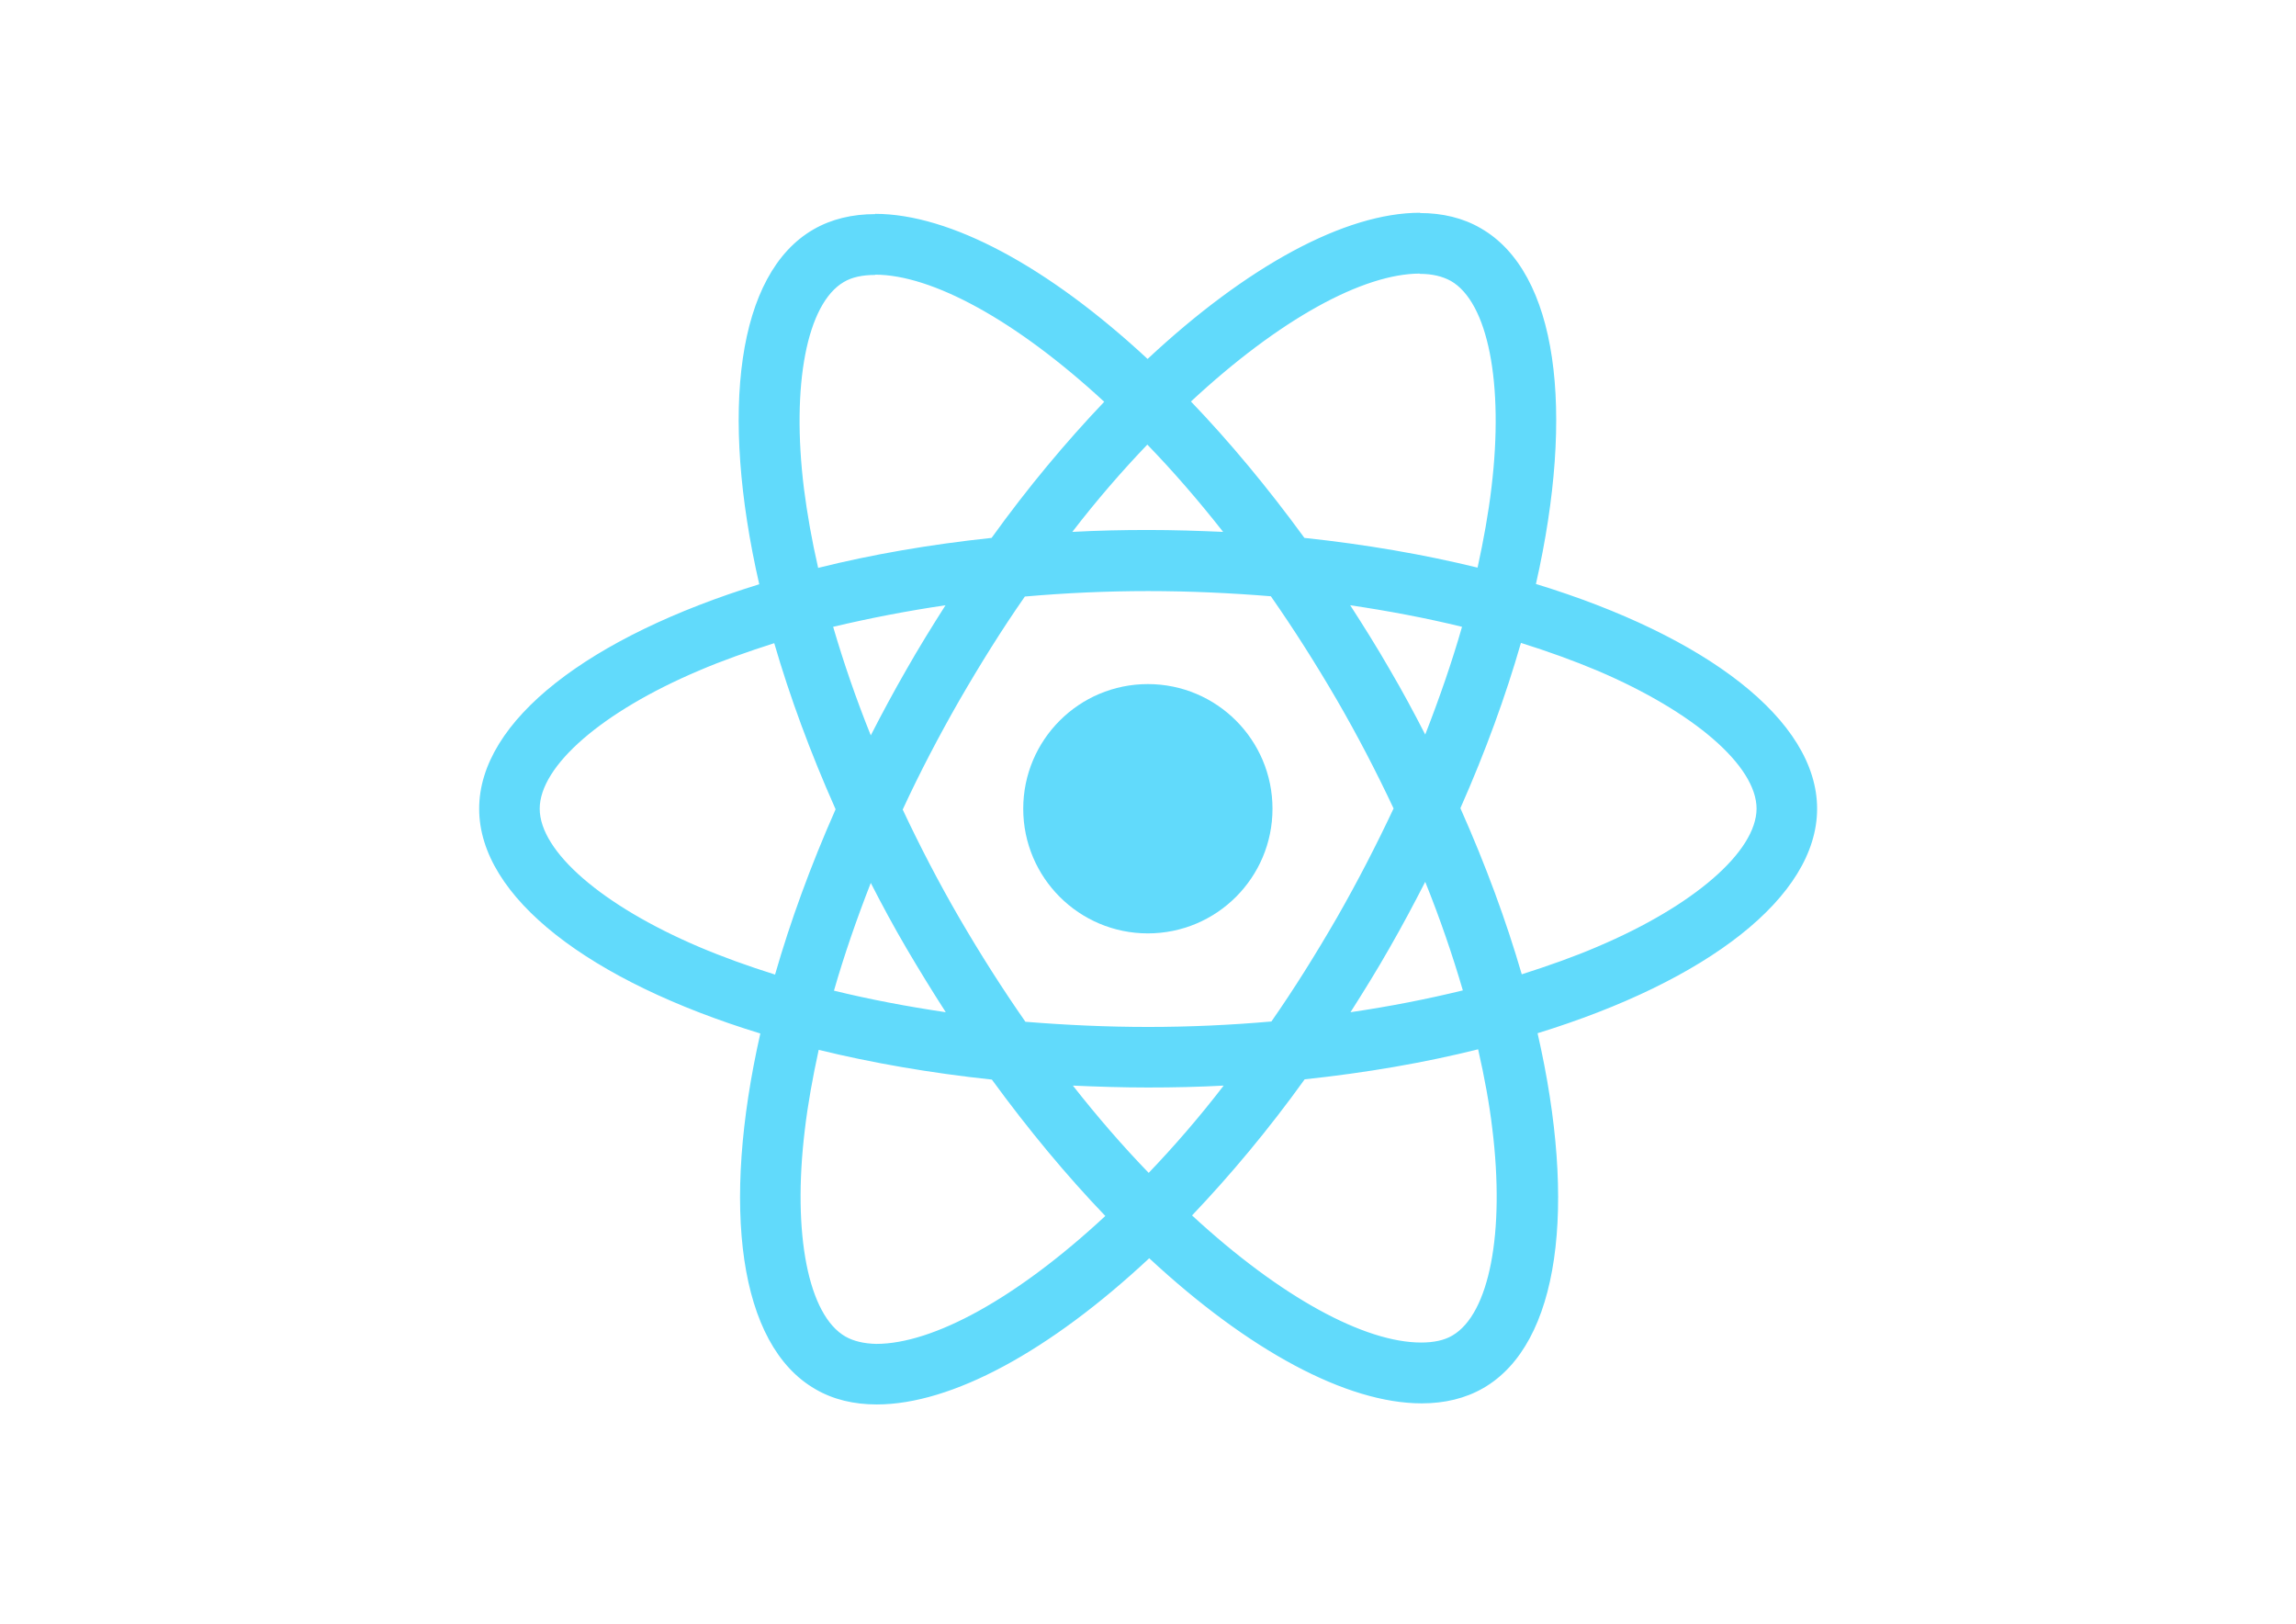
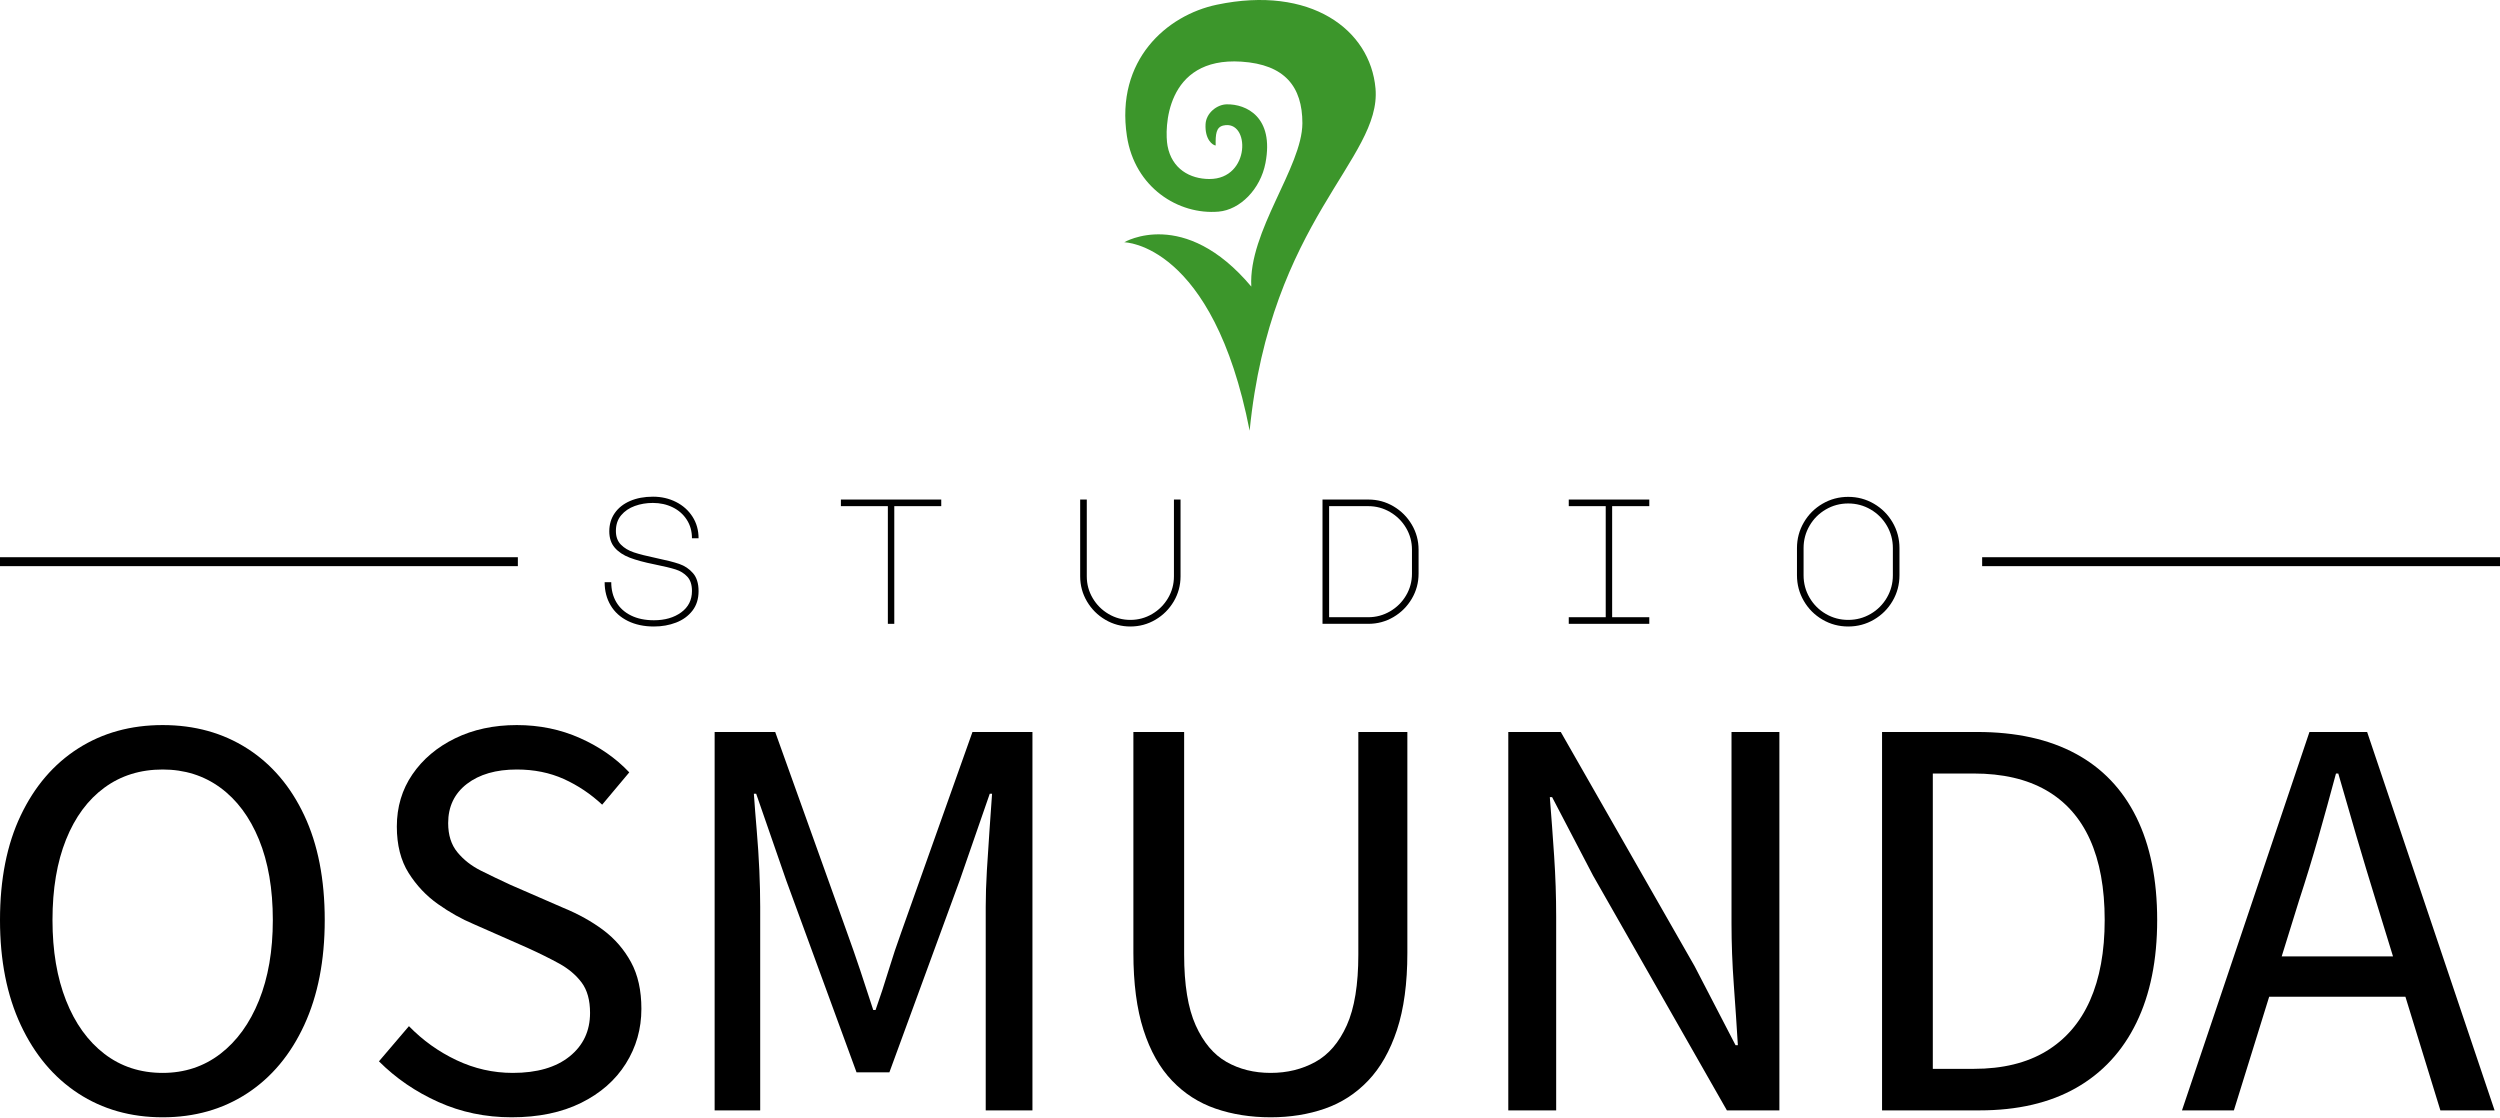
- <svg xmlns="http://www.w3.org/2000/svg" viewBox="0 0 841.9 595.3">
-   <g fill="#61DAFB">
-     <path d="M666.3 296.5c0-32.5-40.7-63.3-103.1-82.4 14.4-63.6 8-114.2-20.2-130.4-6.5-3.8-14.1-5.6-22.4-5.6v22.3c4.6 0 8.3.9 11.4 2.6 13.6 7.8 19.5 37.5 14.9 75.7-1.1 9.4-2.9 19.3-5.1 29.4-19.6-4.8-41-8.5-63.5-10.9-13.5-18.5-27.5-35.3-41.6-50 32.6-30.3 63.2-46.9 84-46.9V78c-27.5 0-63.5 19.6-99.9 53.6-36.4-33.8-72.4-53.2-99.9-53.2v22.3c20.7 0 51.4 16.5 84 46.6-14 14.7-28 31.4-41.3 49.9-22.6 2.4-44 6.1-63.6 11-2.3-10-4-19.7-5.2-29-4.7-38.2 1.1-67.9 14.6-75.8 3-1.8 6.9-2.6 11.5-2.6V78.5c-8.4 0-16 1.8-22.6 5.6-28.1 16.2-34.4 66.7-19.9 130.1-62.2 19.2-102.7 49.9-102.7 82.3 0 32.5 40.7 63.3 103.1 82.4-14.4 63.6-8 114.2 20.2 130.4 6.5 3.8 14.1 5.6 22.5 5.6 27.5 0 63.5-19.6 99.9-53.6 36.4 33.8 72.4 53.2 99.9 53.2 8.4 0 16-1.8 22.6-5.6 28.1-16.2 34.4-66.7 19.9-130.1 62-19.1 102.5-49.9 102.5-82.3zm-130.2-66.7c-3.7 12.9-8.3 26.2-13.5 39.5-4.1-8-8.4-16-13.1-24-4.6-8-9.5-15.8-14.4-23.4 14.2 2.1 27.9 4.7 41 7.9zm-45.8 106.5c-7.8 13.5-15.8 26.3-24.1 38.2-14.9 1.3-30 2-45.2 2-15.1 0-30.2-.7-45-1.9-8.3-11.9-16.4-24.6-24.2-38-7.6-13.1-14.5-26.4-20.8-39.8 6.2-13.4 13.2-26.8 20.7-39.9 7.8-13.5 15.8-26.3 24.1-38.2 14.9-1.3 30-2 45.2-2 15.1 0 30.2.7 45 1.9 8.3 11.9 16.4 24.6 24.2 38 7.6 13.1 14.5 26.4 20.8 39.8-6.3 13.4-13.2 26.8-20.7 39.9zm32.3-13c5.4 13.4 10 26.8 13.8 39.8-13.1 3.2-26.9 5.9-41.2 8 4.9-7.7 9.8-15.6 14.4-23.7 4.6-8 8.9-16.1 13-24.1zM421.2 430c-9.3-9.6-18.6-20.3-27.8-32 9 .4 18.2.7 27.5.7 9.4 0 18.7-.2 27.8-.7-9 11.7-18.3 22.4-27.5 32zm-74.4-58.9c-14.2-2.1-27.9-4.7-41-7.9 3.7-12.9 8.3-26.2 13.5-39.5 4.1 8 8.4 16 13.1 24 4.7 8 9.5 15.8 14.4 23.4zM420.7 163c9.3 9.6 18.6 20.3 27.8 32-9-.4-18.2-.7-27.5-.7-9.4 0-18.7.2-27.8.7 9-11.7 18.3-22.4 27.5-32zm-74 58.9c-4.9 7.7-9.8 15.6-14.4 23.7-4.6 8-8.9 16-13 24-5.4-13.4-10-26.8-13.8-39.8 13.1-3.1 26.9-5.8 41.2-7.9zm-90.5 125.2c-35.4-15.1-58.3-34.9-58.3-50.6 0-15.7 22.9-35.6 58.3-50.6 8.6-3.7 18-7 27.7-10.1 5.7 19.6 13.2 40 22.5 60.9-9.2 20.8-16.6 41.1-22.2 60.6-9.9-3.1-19.3-6.5-28-10.2zM310 490c-13.6-7.8-19.5-37.5-14.9-75.7 1.1-9.4 2.9-19.3 5.1-29.4 19.6 4.8 41 8.5 63.5 10.9 13.5 18.5 27.5 35.3 41.6 50-32.6 30.3-63.2 46.9-84 46.9-4.5-.1-8.3-1-11.3-2.7zm237.2-76.2c4.7 38.2-1.1 67.9-14.6 75.8-3 1.8-6.9 2.6-11.5 2.6-20.7 0-51.4-16.5-84-46.6 14-14.7 28-31.4 41.3-49.9 22.6-2.4 44-6.1 63.6-11 2.3 10.1 4.1 19.8 5.2 29.1zm38.5-66.7c-8.6 3.7-18 7-27.7 10.1-5.7-19.6-13.2-40-22.5-60.9 9.2-20.8 16.6-41.1 22.2-60.6 9.9 3.1 19.3 6.5 28.1 10.2 35.4 15.1 58.3 34.9 58.3 50.6-.1 15.7-23 35.6-58.4 50.6zM320.8 78.4z" />
-     <circle cx="420.9" cy="296.5" r="45.7" />
-     <path d="M520.5 78.1z" />
+ <svg xmlns="http://www.w3.org/2000/svg" viewBox="0 0 1400 626">
+   <g transform="matrix(1,0,0,1,-800,-613.957)">
+     <g transform="matrix(0.530523,0,0,0.530523,1087.84,216.484)">
+       <path d="M644.136,1004.94C644.136,1004.94 707.332,967.282 778.263,1051.71C775.037,993.409 832.004,925.895 832.197,879.249C832.197,840.75 813.653,817.271 767.836,814.283C686.98,809.011 686.604,885.873 689.862,903.254C694.411,927.523 713.535,938.111 734.003,938.166C777.876,938.283 777.169,875.063 748.663,881.719C741.171,883.468 740.423,890.775 740.655,902.792C737.541,902.543 729.108,896.588 729.982,880.222C730.61,868.455 742.068,859.536 752.24,859.337C772.815,858.932 802.536,872.598 793.213,921.288C787.915,948.953 766.398,970.662 743.7,972.603C701.481,976.213 655.171,947.285 646.951,892.767C634.868,812.64 688.92,765.263 741.986,754.156C840.554,733.527 903.859,780.203 909.369,842.533C915.953,917.019 798.509,981.514 776.513,1203.82C737.79,1005.73 644.136,1004.94 644.136,1004.94Z" style="fill:rgb(60,150,43);" />
+     </g>
+     <g transform="matrix(5.78955,0,0,2.22561,-1017.42,-1926.4)">
+       <path d="M329.647,1422.55C326.56,1422.55 323.835,1420.54 321.474,1416.53C319.112,1412.51 317.261,1406.78 315.922,1399.33C314.583,1391.88 313.914,1383.08 313.914,1372.92C313.914,1362.66 314.583,1353.88 315.922,1346.58C317.261,1339.27 319.112,1333.66 321.474,1329.74C323.835,1325.82 326.56,1323.86 329.647,1323.86C332.734,1323.86 335.458,1325.82 337.82,1329.74C340.182,1333.66 342.023,1339.27 343.343,1346.58C344.664,1353.88 345.324,1362.66 345.324,1372.92C345.324,1383.08 344.664,1391.88 343.343,1399.33C342.023,1406.78 340.182,1412.51 337.82,1416.53C335.458,1420.54 332.734,1422.55 329.647,1422.55ZM329.647,1411.38C331.767,1411.38 333.626,1409.78 335.226,1406.59C336.825,1403.39 338.071,1398.92 338.964,1393.16C339.856,1387.4 340.303,1380.66 340.303,1372.92C340.303,1365.08 339.856,1358.33 338.964,1352.67C338.071,1347.01 336.825,1342.66 335.226,1339.61C333.626,1336.56 331.767,1335.04 329.647,1335.04C327.49,1335.04 325.611,1336.56 324.012,1339.61C322.413,1342.66 321.176,1347.01 320.302,1352.67C319.428,1358.33 318.991,1365.08 318.991,1372.92C318.991,1380.66 319.428,1387.4 320.302,1393.16C321.176,1398.92 322.413,1403.39 324.012,1406.59C325.611,1409.78 327.49,1411.38 329.647,1411.38Z" style="fill-rule:nonzero;" />
+       <path d="M363.4,1422.55C360.871,1422.55 358.509,1421.27 356.314,1418.7C354.12,1416.14 352.205,1412.73 350.568,1408.47L353.469,1399.62C354.808,1403.2 356.342,1406.05 358.072,1408.18C359.801,1410.31 361.615,1411.38 363.511,1411.38C365.855,1411.38 367.686,1410 369.007,1407.24C370.327,1404.48 370.987,1400.83 370.987,1396.28C370.987,1393.09 370.718,1390.55 370.178,1388.66C369.639,1386.78 368.914,1385.18 368.003,1383.87C367.091,1382.57 366.059,1381.24 364.906,1379.88L359.718,1373.93C358.565,1372.67 357.421,1371.01 356.287,1368.92C355.152,1366.84 354.204,1364.23 353.441,1361.09C352.679,1357.94 352.298,1354.05 352.298,1349.4C352.298,1344.47 352.8,1340.09 353.804,1336.27C354.808,1332.45 356.184,1329.42 357.932,1327.2C359.68,1324.98 361.67,1323.86 363.902,1323.86C366.096,1323.86 368.133,1324.95 370.011,1327.13C371.889,1329.3 373.479,1332.18 374.781,1335.76L372.159,1343.89C371.043,1341.18 369.806,1339.03 368.449,1337.43C367.091,1335.84 365.576,1335.04 363.902,1335.04C361.893,1335.04 360.285,1336.25 359.076,1338.66C357.867,1341.08 357.263,1344.37 357.263,1348.53C357.263,1351.53 357.56,1353.98 358.156,1355.86C358.751,1357.75 359.513,1359.3 360.443,1360.51C361.373,1361.72 362.321,1362.9 363.288,1364.06L368.421,1369.87C369.871,1371.42 371.155,1373.28 372.27,1375.45C373.386,1377.63 374.279,1380.32 374.948,1383.51C375.618,1386.7 375.953,1390.62 375.953,1395.27C375.953,1400.3 375.451,1404.89 374.446,1409.05C373.442,1413.21 372.001,1416.5 370.123,1418.92C368.244,1421.34 366.003,1422.55 363.4,1422.55Z" style="fill-rule:nonzero;" />
+       <path d="M383.038,1420.81L383.038,1325.6L388.896,1325.6L395.814,1375.82C396.26,1379.01 396.697,1382.28 397.125,1385.61C397.553,1388.95 397.971,1392.27 398.38,1395.56L398.603,1395.56C399.05,1392.27 399.468,1388.95 399.859,1385.61C400.249,1382.28 400.668,1379.01 401.114,1375.82L407.976,1325.6L413.778,1325.6L413.778,1420.81L409.259,1420.81L409.259,1369.58C409.259,1366.77 409.297,1363.72 409.371,1360.43C409.445,1357.14 409.529,1353.81 409.622,1350.42C409.715,1347.03 409.799,1343.94 409.873,1341.13L409.65,1341.13L406.749,1362.9L399.942,1411.23L396.762,1411.23L389.956,1362.9L387.055,1341.13L386.832,1341.13C386.906,1343.94 386.999,1347.03 387.111,1350.42C387.222,1353.81 387.306,1357.14 387.362,1360.43C387.417,1363.72 387.445,1366.77 387.445,1369.58L387.445,1420.81L383.038,1420.81Z" style="fill-rule:nonzero;" />
+       <path d="M436.82,1422.55C434.886,1422.55 433.11,1421.82 431.492,1420.37C429.874,1418.92 428.47,1416.58 427.28,1413.33C426.089,1410.09 425.169,1405.84 424.518,1400.56C423.867,1395.29 423.542,1388.83 423.542,1381.19L423.542,1325.6L428.451,1325.6L428.451,1381.62C428.451,1389.17 428.823,1395.1 429.567,1399.4C430.311,1403.71 431.306,1406.78 432.552,1408.62C433.798,1410.46 435.22,1411.38 436.82,1411.38C438.419,1411.38 439.86,1410.46 441.143,1408.62C442.427,1406.78 443.44,1403.71 444.184,1399.4C444.928,1395.1 445.3,1389.17 445.3,1381.62L445.3,1325.6L450.042,1325.6L450.042,1381.19C450.042,1388.83 449.707,1395.29 449.038,1400.56C448.368,1405.84 447.438,1410.09 446.248,1413.33C445.058,1416.58 443.663,1418.92 442.064,1420.37C440.465,1421.82 438.717,1422.55 436.82,1422.55Z" style="fill-rule:nonzero;" />
+       <path d="M459.805,1420.81L459.805,1325.6L464.882,1325.6L477.825,1384.53L481.787,1404.41L482.01,1404.41C481.898,1399.57 481.768,1394.52 481.619,1389.24C481.47,1383.97 481.396,1378.82 481.396,1373.79L481.396,1325.6L486.027,1325.6L486.027,1420.81L480.95,1420.81L468.006,1361.74L464.045,1342L463.822,1342C463.971,1346.84 464.11,1351.8 464.241,1356.88C464.371,1361.96 464.436,1367.01 464.436,1372.05L464.436,1420.81L459.805,1420.81Z" style="fill-rule:nonzero;" />
+       <path d="M495.957,1420.81L495.957,1325.6L505.163,1325.6C508.919,1325.6 512.09,1327.42 514.675,1331.05C517.26,1334.67 519.222,1340.02 520.561,1347.08C521.9,1354.15 522.569,1362.76 522.569,1372.92C522.569,1382.98 521.9,1391.59 520.561,1398.75C519.222,1405.91 517.278,1411.38 514.731,1415.15C512.183,1418.92 509.068,1420.81 505.386,1420.81L495.957,1420.81ZM500.867,1410.36L504.828,1410.36C507.617,1410.36 509.951,1408.88 511.83,1405.93C513.708,1402.98 515.121,1398.72 516.07,1393.16C517.018,1387.6 517.492,1380.85 517.492,1372.92C517.492,1364.88 517.018,1358.14 516.07,1352.67C515.121,1347.2 513.708,1343.07 511.83,1340.26C509.951,1337.46 507.617,1336.05 504.828,1336.05L500.867,1336.05L500.867,1410.36Z" style="fill-rule:nonzero;" />
+       <path d="M524.968,1420.81L537.298,1325.6L542.877,1325.6L555.206,1420.81L549.962,1420.81L543.714,1367.98C543.081,1362.66 542.468,1357.36 541.873,1352.09C541.277,1346.82 540.682,1341.47 540.087,1336.05L539.864,1336.05C539.306,1341.47 538.739,1346.82 538.163,1352.09C537.586,1357.36 536.963,1362.66 536.294,1367.98L529.989,1420.81L524.968,1420.81ZM531.551,1392.22L531.551,1382.06L548.456,1382.06L548.456,1392.22L531.551,1392.22Z" style="fill-rule:nonzero;" />
+     </g>
+     <g transform="matrix(1,0,0,0.5,432.254,524.37)">
+       <path d="M734.246,811.26C728.579,808.994 723.962,806.494 720.396,803.76C716.829,801.027 714.029,797.294 711.996,792.56C709.962,787.827 708.946,781.727 708.946,774.26C708.946,766.527 709.962,759.727 711.996,753.86C714.029,747.994 716.896,743.46 720.596,740.26C724.296,737.06 728.579,735.46 733.446,735.46C738.112,735.46 742.396,737.427 746.296,741.36C750.196,745.294 753.279,750.794 755.546,757.86C757.812,764.927 758.946,772.994 758.946,782.06L755.246,782.06C755.246,774.194 754.279,767.26 752.346,761.26C750.412,755.26 747.779,750.627 744.446,747.36C741.112,744.094 737.412,742.46 733.346,742.46C729.746,742.46 726.379,743.594 723.246,745.86C720.112,748.127 717.562,751.594 715.596,756.26C713.629,760.927 712.646,766.794 712.646,773.86C712.646,780.26 713.579,785.36 715.446,789.16C717.312,792.96 719.746,795.86 722.746,797.86C725.746,799.86 729.946,801.994 735.346,804.26C740.812,806.527 745.062,808.694 748.096,810.76C751.129,812.827 753.696,816.26 755.796,821.06C757.896,825.86 758.946,832.594 758.946,841.26C758.946,849.927 757.796,857.227 755.496,863.16C753.196,869.094 750.146,873.527 746.346,876.46C742.546,879.394 738.412,880.86 733.946,880.86C728.412,880.86 723.546,878.794 719.346,874.66C715.146,870.527 711.929,864.694 709.696,857.16C707.462,849.627 706.346,840.994 706.346,831.26L710.046,831.26C710.046,839.794 710.996,847.26 712.896,853.66C714.796,860.06 717.546,865.027 721.146,868.56C724.746,872.094 729.012,873.86 733.946,873.86C740.079,873.86 745.162,870.927 749.196,865.06C753.229,859.194 755.246,851.194 755.246,841.06C755.246,834.127 754.379,828.794 752.646,825.06C750.912,821.327 748.729,818.627 746.096,816.96C743.462,815.294 739.512,813.394 734.246,811.26Z" style="fill-rule:nonzero;" />
+       <path d="M894.846,738.66L894.846,746.06L868.546,746.06L868.546,877.86L864.946,877.86L864.946,746.06L838.646,746.06L838.646,738.66L894.846,738.66Z" style="fill-rule:nonzero;" />
+       <path d="M972.646,738.66L976.346,738.66L976.346,824.66C976.346,833.46 977.446,841.594 979.646,849.06C981.846,856.527 984.812,862.46 988.546,866.86C992.279,871.26 996.346,873.46 1000.75,873.46C1005.15,873.46 1009.21,871.26 1012.95,866.86C1016.68,862.46 1019.65,856.527 1021.85,849.06C1024.05,841.594 1025.15,833.46 1025.15,824.66L1025.15,738.66L1028.85,738.66L1028.85,824.66C1028.85,834.794 1027.58,844.16 1025.05,852.76C1022.51,861.36 1019.1,868.194 1014.8,873.26C1010.5,878.327 1005.81,880.86 1000.75,880.86C995.679,880.86 990.996,878.327 986.696,873.26C982.396,868.194 978.979,861.36 976.446,852.76C973.912,844.16 972.646,834.794 972.646,824.66L972.646,738.66Z" style="fill-rule:nonzero;" />
+       <path d="M1134.05,738.66C1139.11,738.66 1143.8,741.194 1148.1,746.26C1152.4,751.327 1155.81,758.16 1158.35,766.76C1160.88,775.36 1162.15,784.727 1162.15,794.86L1162.15,821.66C1162.15,831.794 1160.88,841.16 1158.35,849.76C1155.81,858.36 1152.4,865.194 1148.1,870.26C1143.8,875.327 1139.11,877.86 1134.05,877.86L1108.35,877.86L1108.35,738.66L1134.05,738.66ZM1158.45,794.86C1158.45,786.06 1157.35,777.927 1155.15,770.46C1152.95,762.994 1149.96,757.06 1146.2,752.66C1142.43,748.26 1138.35,746.06 1133.95,746.06L1112.05,746.06L1112.05,870.46L1133.95,870.46C1138.35,870.46 1142.43,868.26 1146.2,863.86C1149.96,859.46 1152.95,853.527 1155.15,846.06C1157.35,838.594 1158.45,830.46 1158.45,821.66L1158.45,794.86Z" style="fill-rule:nonzero;" />
+       <path d="M1291.35,738.66L1291.35,746.06L1270.55,746.06L1270.55,870.46L1291.35,870.46L1291.35,877.86L1246.25,877.86L1246.25,870.46L1266.95,870.46L1266.95,746.06L1246.25,746.06L1246.25,738.66L1291.35,738.66Z" style="fill-rule:nonzero;" />
+       <path d="M1402.75,735.66C1407.95,735.66 1412.75,738.227 1417.15,743.36C1421.55,748.494 1425.03,755.46 1427.6,764.26C1430.16,773.06 1431.45,782.66 1431.45,793.06L1431.45,823.46C1431.45,833.86 1430.16,843.46 1427.6,852.26C1425.03,861.06 1421.55,868.027 1417.15,873.16C1412.75,878.294 1407.95,880.86 1402.75,880.86C1397.55,880.86 1392.75,878.294 1388.35,873.16C1383.95,868.027 1380.46,861.06 1377.9,852.26C1375.33,843.46 1374.05,833.86 1374.05,823.46L1374.05,793.06C1374.05,782.66 1375.33,773.06 1377.9,764.26C1380.46,755.46 1383.95,748.494 1388.35,743.36C1392.75,738.227 1397.55,735.66 1402.75,735.66ZM1377.75,823.46C1377.75,832.527 1378.86,840.894 1381.1,848.56C1383.33,856.227 1386.36,862.294 1390.2,866.76C1394.03,871.227 1398.21,873.46 1402.75,873.46C1407.28,873.46 1411.46,871.227 1415.3,866.76C1419.13,862.294 1422.16,856.227 1424.4,848.56C1426.63,840.894 1427.75,832.527 1427.75,823.46L1427.75,793.06C1427.75,783.994 1426.63,775.627 1424.4,767.96C1422.16,760.294 1419.13,754.227 1415.3,749.76C1411.46,745.294 1407.28,743.06 1402.75,743.06C1398.21,743.06 1394.03,745.294 1390.2,749.76C1386.36,754.227 1383.33,760.294 1381.1,767.96C1378.86,775.627 1377.75,783.994 1377.75,793.06L1377.75,823.46Z" style="fill-rule:nonzero;" />
+     </g>
+     <g transform="matrix(1.00295,0,0,0.277542,-2.21415,661.53)">
+       <rect x="799.853" y="952.901" width="289.147" height="18.015" />
+     </g>
+     <g transform="matrix(1.00295,0,0,0.277542,1107.79,661.53)">
+       <rect x="799.853" y="952.901" width="289.147" height="18.015" />
+     </g>
  </g>
</svg>
